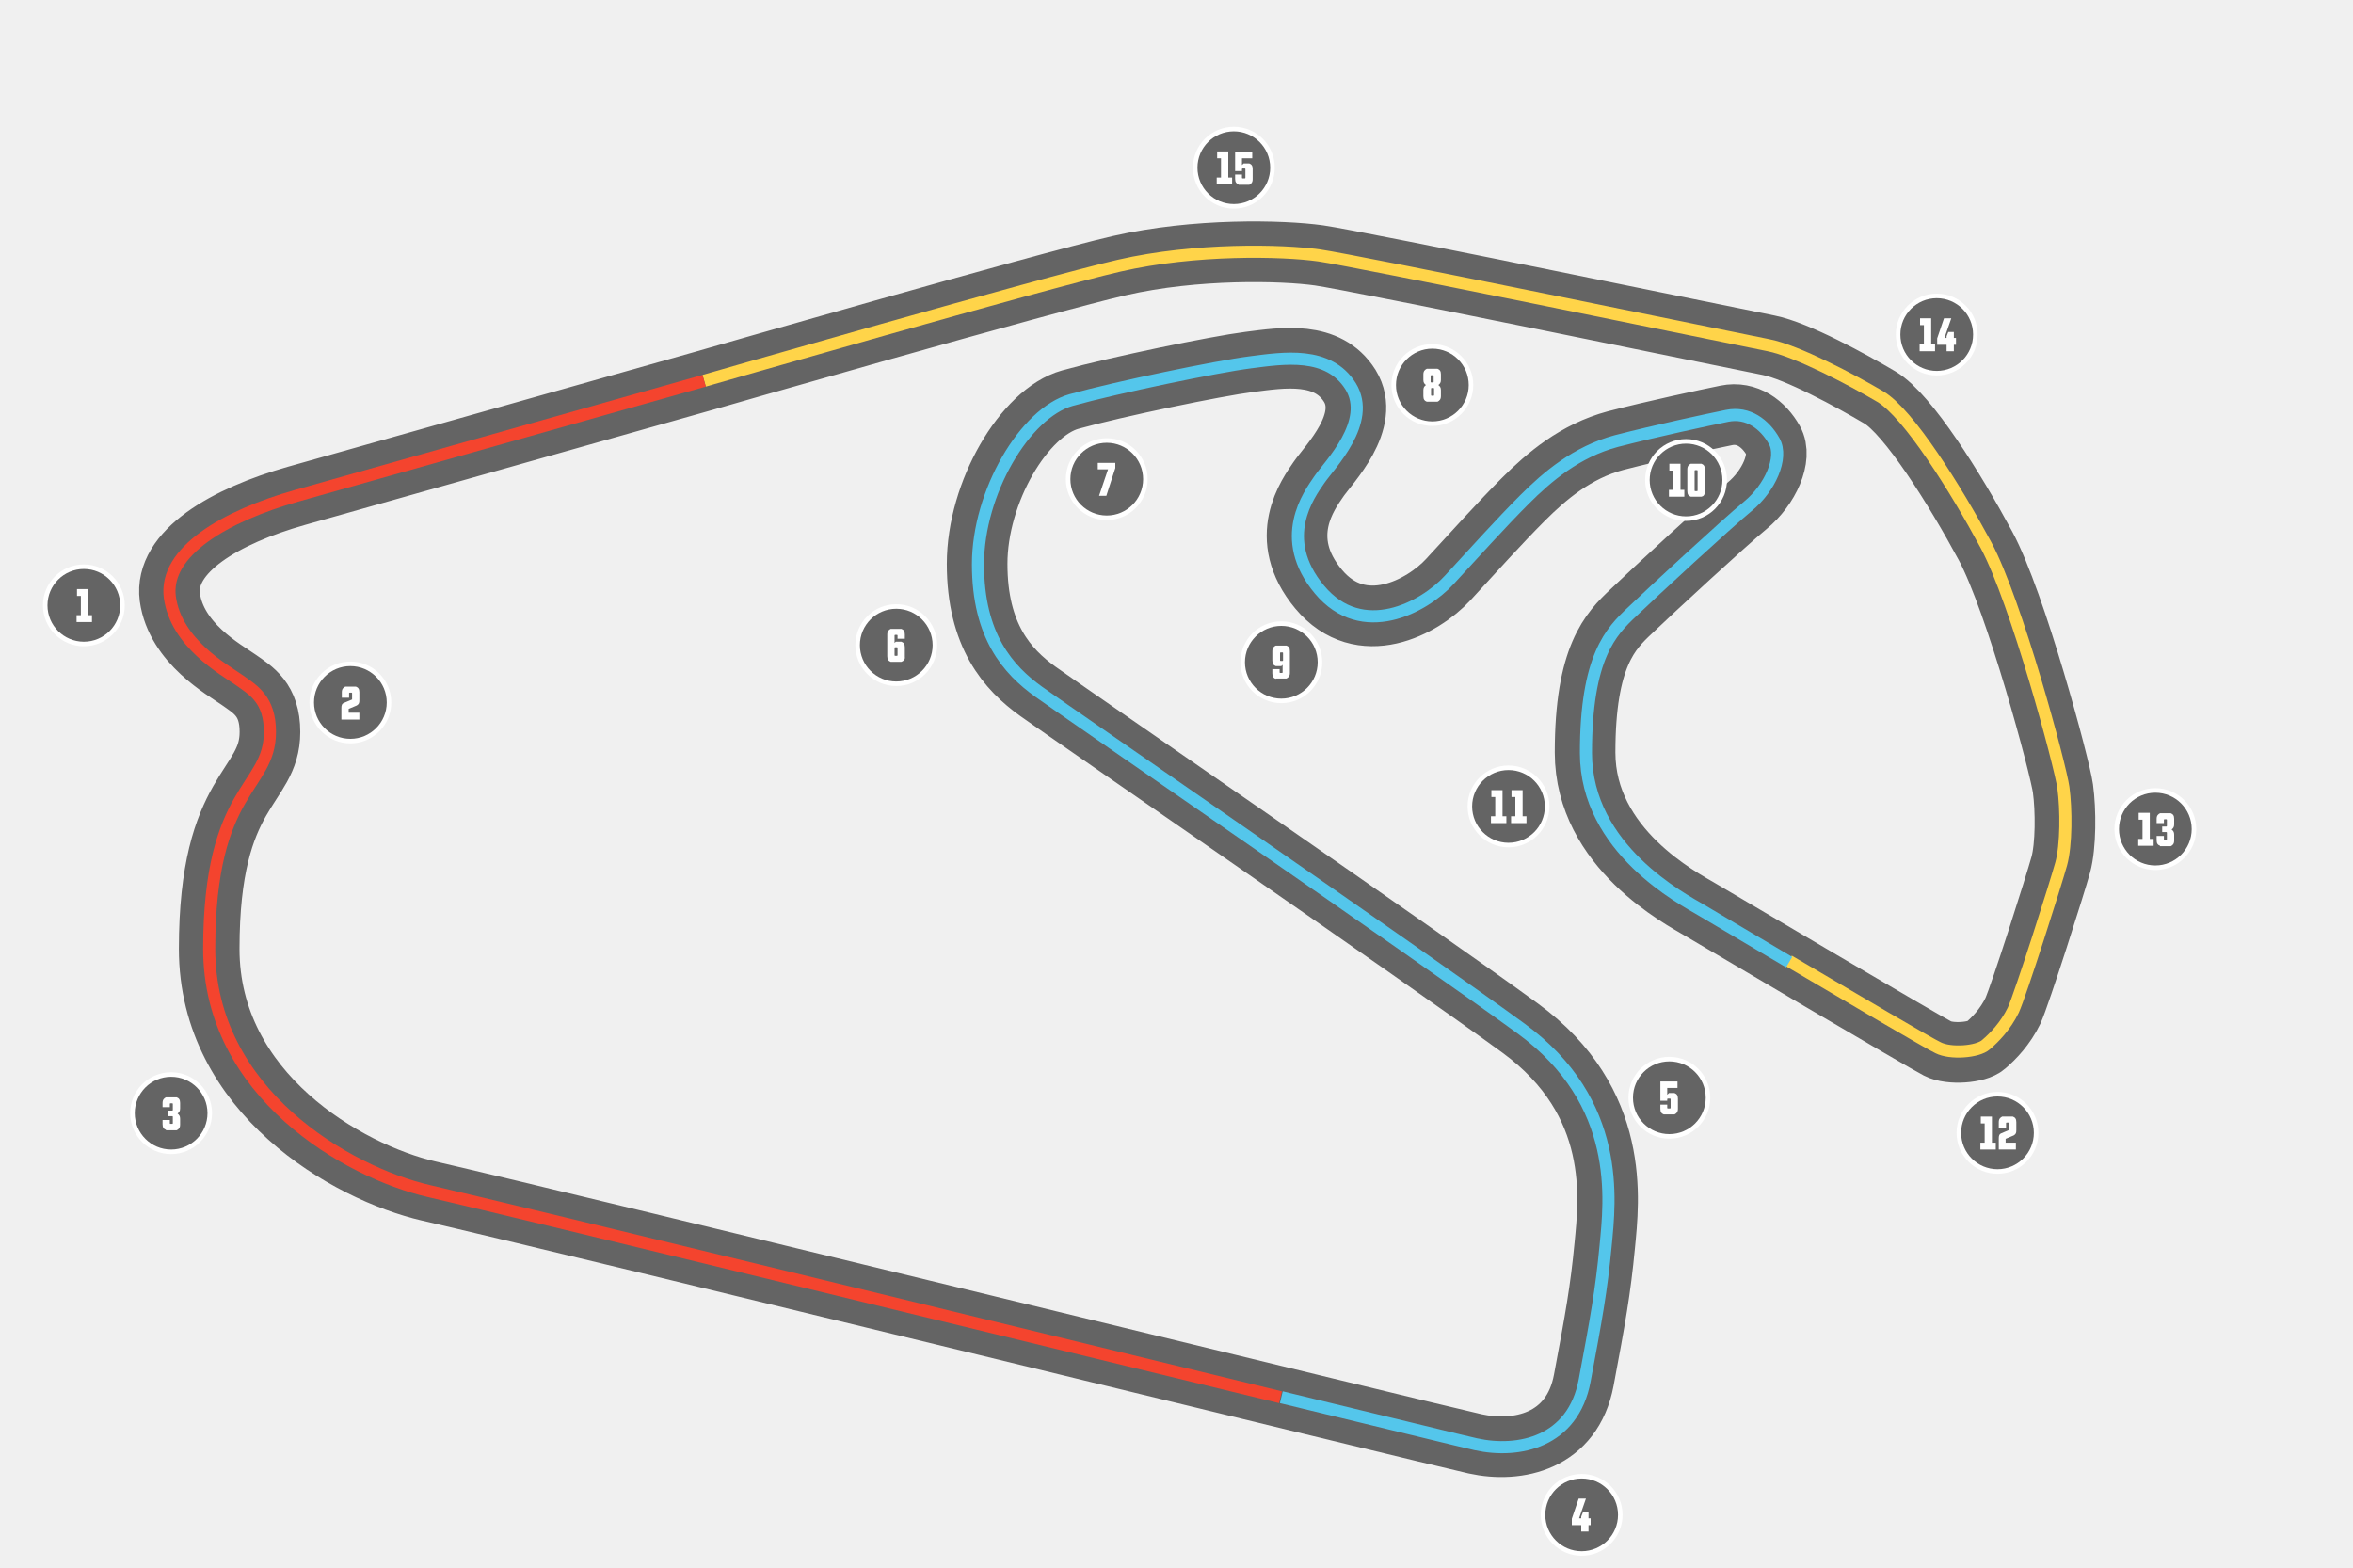
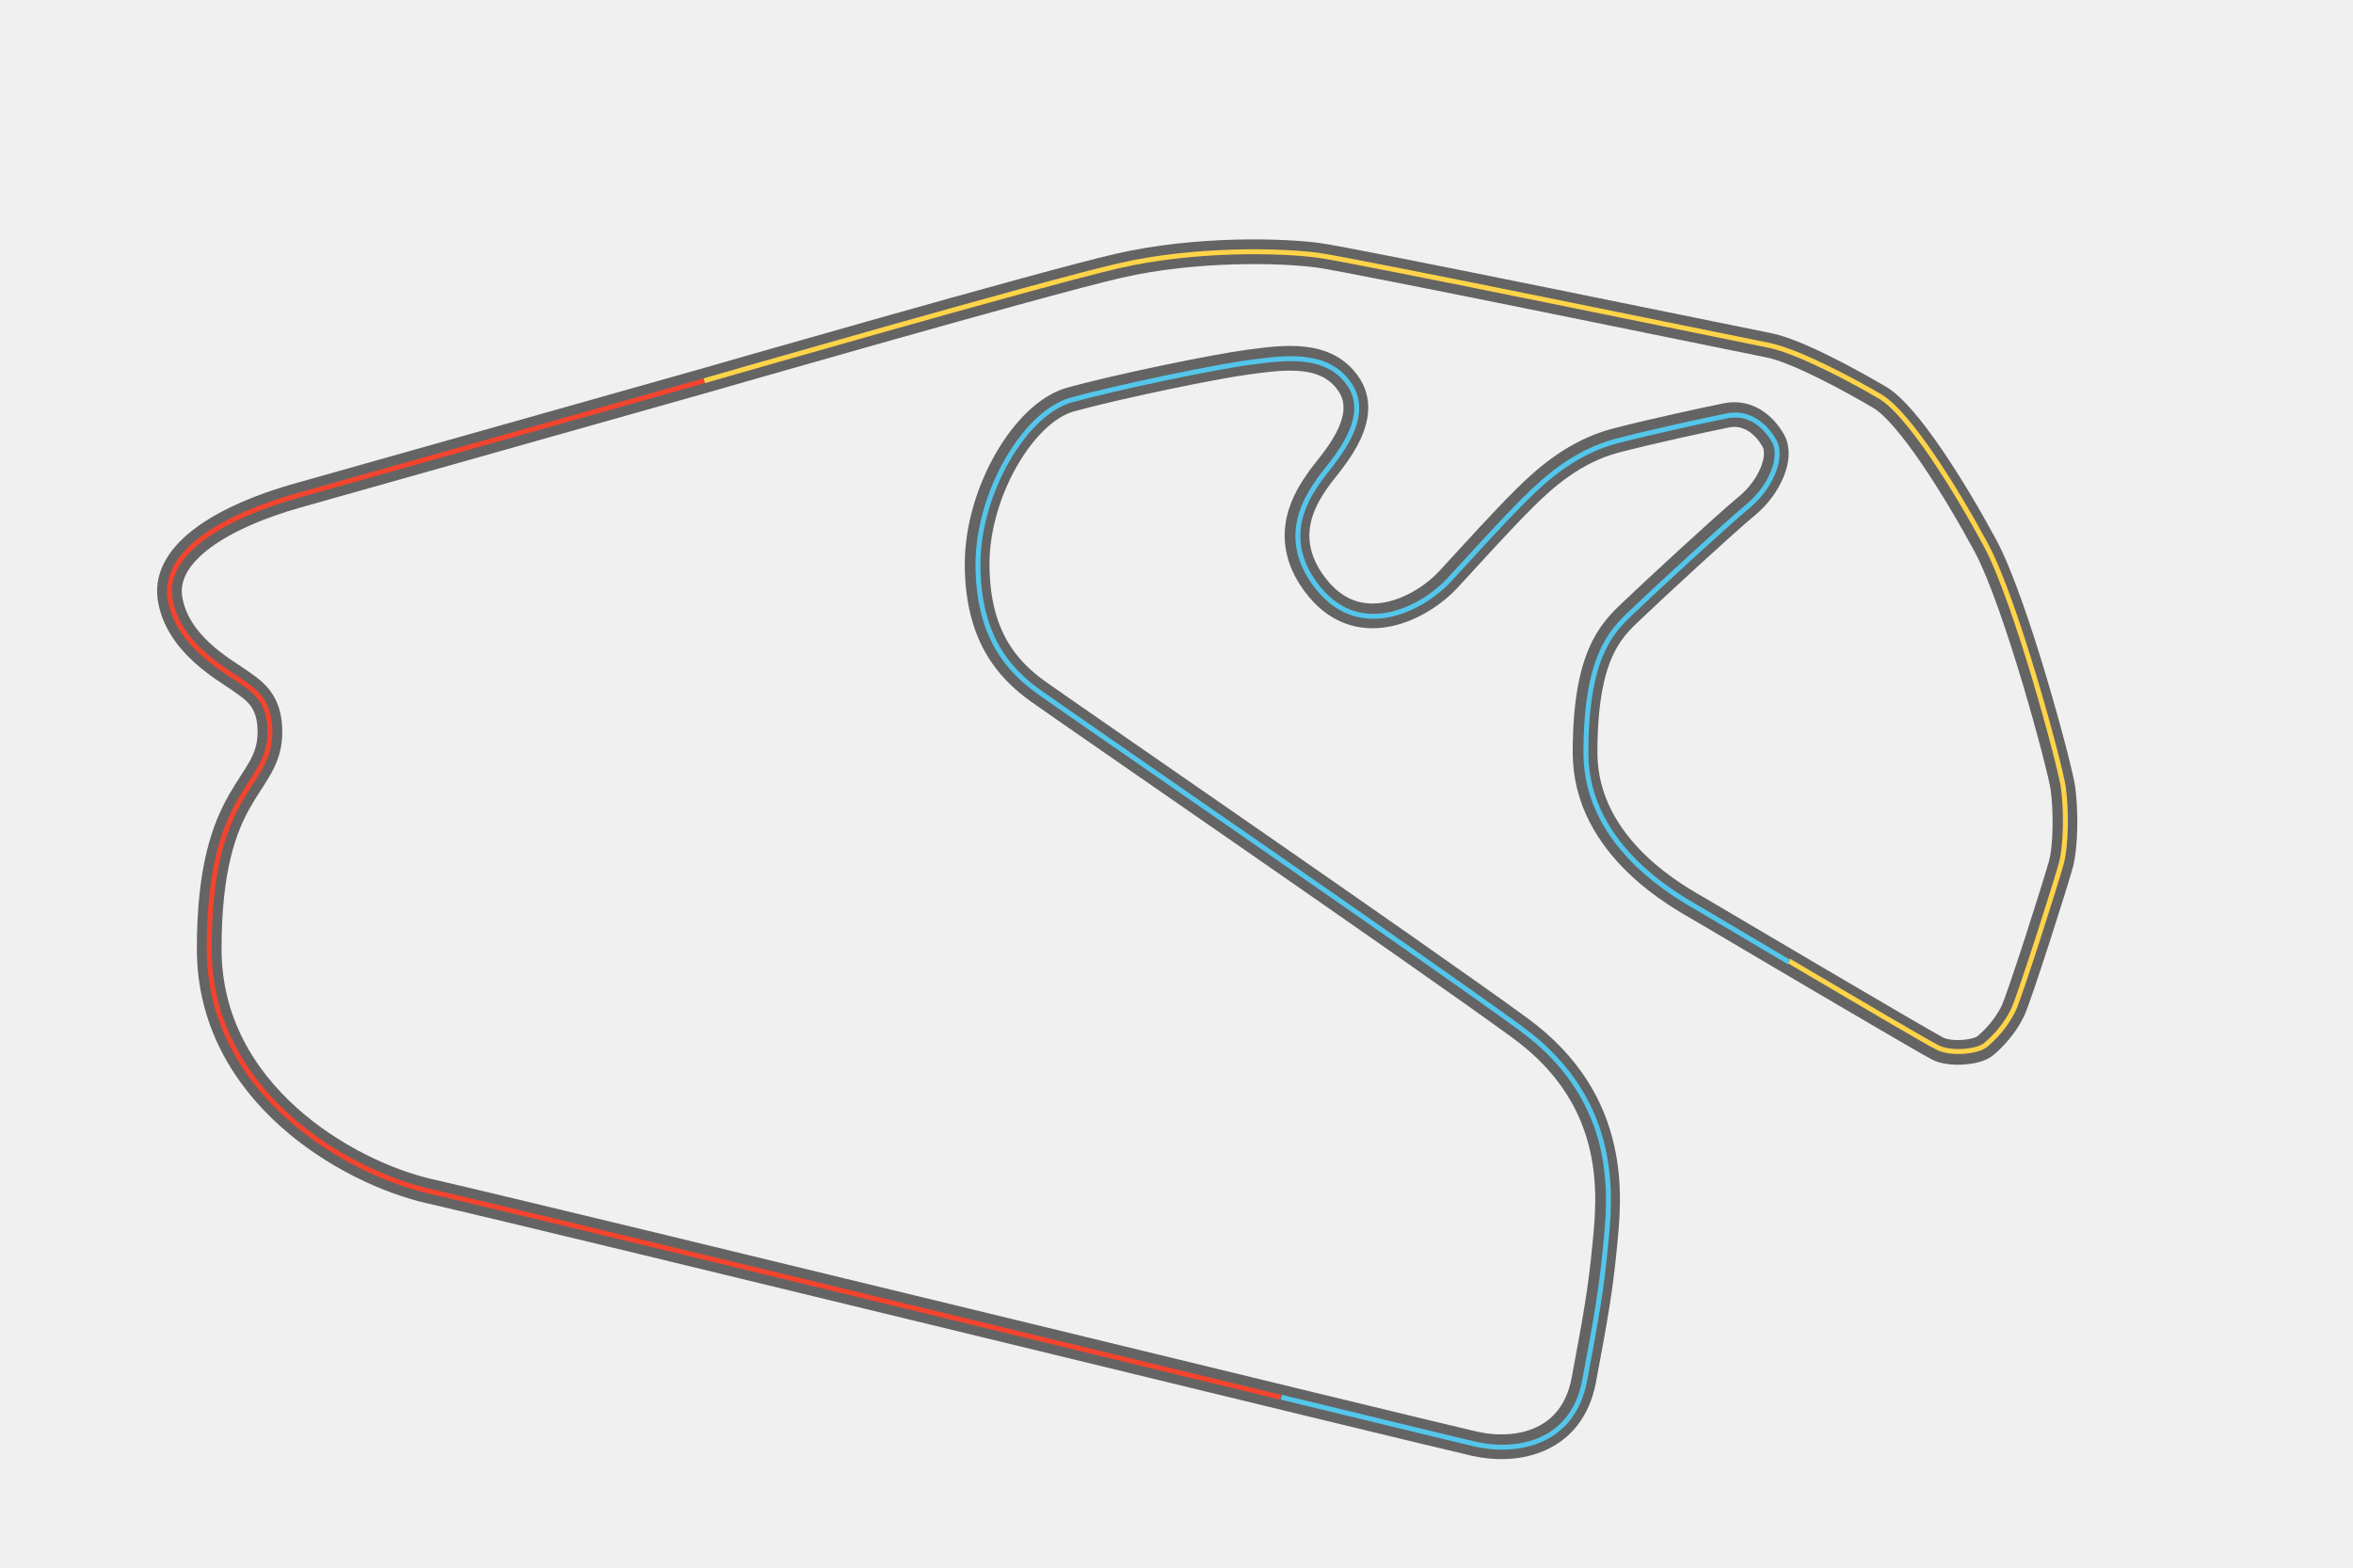
<svg xmlns="http://www.w3.org/2000/svg" version="1.1" x="0px" y="0px" viewBox="0.0 0.0 550.0 366.5" style="enable-background:new 0 0 550 443.7;" xml:space="preserve">
  <style type="text/css">
- 	.st0{fill:none;stroke:#646464;stroke-width:14.173;stroke-miterlimit:10;}
- 	.st1{fill:none;stroke:#FFD449;stroke-width:2.835;stroke-miterlimit:10;}
- 	.st2{fill:none;stroke:#54C6EB;stroke-width:2.835;stroke-miterlimit:10;}
- 	.st3{fill:none;stroke:#F4442E;stroke-width:2.835;stroke-miterlimit:10;}
- 	.st4{fill:none;stroke:#FFFFFF;stroke-width:2.126;}
+ 	.st0{fill:none;stroke:#646464;stroke-width:5.775;stroke-miterlimit:10;}
+ 	.st1{fill:none;stroke:#FFD449;stroke-width:1.155;stroke-miterlimit:10;}
+ 	.st2{fill:none;stroke:#54C6EB;stroke-width:1.155;stroke-miterlimit:10;}
+ 	.st3{fill:none;stroke:#F4442E;stroke-width:1.155;stroke-miterlimit:10;}
+ 	.st4{fill:none;stroke:#FFFFFF;stroke-width:0.866;}
	.st5{fill:#646464;}
	.st6{fill:#FFFFFF;}
	.st7{fill:#09BC8A;}
- 	.st8{fill:none;stroke:#646464;stroke-width:2.835;stroke-miterlimit:10;}
- 	.st9{fill:none;stroke:#09BC8A;stroke-width:2.21;stroke-miterlimit:10;}
- 	.st10{fill:none;stroke:#09BC8A;stroke-width:1.984;stroke-miterlimit:10;}
+ 	.st8{fill:none;stroke:#646464;stroke-width:1.155;stroke-miterlimit:10;}
+ 	.st9{fill:none;stroke:#09BC8A;stroke-width:0.900;stroke-miterlimit:10;}
+ 	.st10{fill:none;stroke:#09BC8A;stroke-width:0.809;stroke-miterlimit:10;}
	.st11{fill:#FF3380;}
- 	.st12{fill:none;stroke:#FF3380;stroke-width:1.984;stroke-miterlimit:10;}
- 	.st13{fill:none;stroke:#646464;stroke-width:0.709;stroke-miterlimit:10;}
- 	.st14{fill:none;stroke:#F4442E;stroke-width:5.669;stroke-miterlimit:10;}
- 	.st15{fill:none;stroke:#54C6EB;stroke-width:5.669;stroke-miterlimit:10;}
- 	.st16{fill:none;stroke:#FFD449;stroke-width:5.669;stroke-miterlimit:10;}
- 	.st17{fill:none;stroke:#09BC8A;stroke-width:2.835;stroke-miterlimit:10;}
+ 	.st12{fill:none;stroke:#FF3380;stroke-width:0.809;stroke-miterlimit:10;}
+ 	.st13{fill:none;stroke:#646464;stroke-width:0.289;stroke-miterlimit:10;}
+ 	.st14{fill:none;stroke:#F4442E;stroke-width:2.310;stroke-miterlimit:10;}
+ 	.st15{fill:none;stroke:#54C6EB;stroke-width:2.310;stroke-miterlimit:10;}
+ 	.st16{fill:none;stroke:#FFD449;stroke-width:2.310;stroke-miterlimit:10;}
+ 	.st17{fill:none;stroke:#09BC8A;stroke-width:1.155;stroke-miterlimit:10;}
	.st18{clip-path:url(#SVGID_00000167395908987059232970000000229543804225665710_);}
	.st19{fill:#F4442E;}
	.st20{fill:#54C6EB;}
	.st21{fill:#FFD449;}
</style>
  <g id="コース">
    <path class="st0" d="M164.6,89c-20.8,5.9-78.7,22.2-95.3,26.9s-31,13-29.6,23.7c1.5,10.8,12.7,16.9,16.1,19.3   c3.4,2.4,7.3,4.6,7.3,12.2c0,13.4-14.2,12.8-14.2,50.7c0,33.7,32.3,52.2,51.3,56.6c31.8,7.3,234.6,56.9,244.6,59.1   c10,2.2,22.7-0.5,25.4-14.9c2.7-14.4,3.9-21,4.9-31.5c1-10.5,3.9-33.5-19.8-50.8s-105.6-73.6-112.7-78.7   c-7.1-5.1-14.2-13-14.2-29.8s11-35.4,21.8-38.4s34-7.8,41.8-8.8s18.3-2.7,23.5,5.6c5.1,8.3-4.9,18.3-7.3,21.8s-10,13.7,0,25.7   s24.4,4.2,30.3-2.2s12.2-13.4,17.6-18.8s12.2-11.2,21.5-13.7c9.3-2.4,21-4.9,25.9-5.9c4.9-1,8.8,2,11,5.9s-1,11-6.1,15.2   c-5.1,4.2-22.2,20-27.1,24.7c-4.9,4.6-10.8,10.5-10.8,33s22.7,34.2,26.9,36.7s52.5,31,55.5,32.5c2.9,1.5,9.3,1,11.2-0.7   c2-1.7,4.6-4.4,6.4-8.1c1.7-3.7,10-29.8,11.2-34.2s1.2-12.7,0.5-17.8c-0.7-5.1-11-43.5-18.1-56.7s-18.1-30.8-24.7-34.7   S420,82,413.4,80.7s-96.5-19.8-105.1-21c-8.6-1.2-28.8-1.7-46.7,2.4S164.6,89,164.6,89z" />
  </g>
  <g id="セクター">
    <path class="st1" d="M418.1,224.6c15.1,8.9,33.1,19.5,34.9,20.3c2.9,1.5,9.3,1,11.2-0.7c2-1.7,4.6-4.4,6.4-8.1   c1.7-3.7,10-29.8,11.2-34.2s1.2-12.7,0.5-17.8c-0.7-5.1-11-43.5-18.1-56.7s-18.1-30.8-24.7-34.7S420,82,413.4,80.7   s-96.5-19.8-105.1-21c-8.6-1.2-28.8-1.7-46.7,2.4s-97,26.9-97,26.9" />
    <path class="st2" d="M299.5,326.6c24.9,6,42.7,10.4,45.5,11c10,2.2,22.7-0.5,25.4-14.9c2.7-14.4,3.9-21,4.9-31.5   c1-10.5,3.9-33.5-19.8-50.8s-105.6-73.6-112.7-78.7c-7.1-5.1-14.2-13-14.2-29.8s11-35.4,21.8-38.4s34-7.8,41.8-8.8   s18.3-2.7,23.5,5.6c5.1,8.3-4.9,18.3-7.3,21.8s-10,13.7,0,25.7s24.4,4.2,30.3-2.2s12.2-13.4,17.6-18.8s12.2-11.2,21.5-13.7   c9.3-2.4,21-4.9,25.9-5.9c4.9-1,8.8,2,11,5.9s-1,11-6.1,15.2c-5.1,4.2-22.2,20-27.1,24.7c-4.9,4.6-10.8,10.5-10.8,33   s22.7,34.2,26.9,36.7c1.7,1,10.5,6.2,20.6,12.2" />
    <path class="st3" d="M164.6,89c-20.8,5.9-78.7,22.2-95.3,26.9s-31,13-29.6,23.7c1.5,10.8,12.7,16.9,16.1,19.3   c3.4,2.4,7.3,4.6,7.3,12.2c0,13.4-14.2,12.8-14.2,50.7c0,33.7,32.3,52.2,51.3,56.6c22.9,5.3,134.7,32.6,199.1,48.2" />
  </g>
  <g id="コーナー番号">
    <g>
      <g>
-         <circle class="st4" cx="19.6" cy="141.5" r="8.5" />
-         <circle class="st5" cx="19.6" cy="141.5" r="8.5" />
-       </g>
+ 			
+ 			
+ 		</g>
      <g>
-         <path class="st6" d="M17.9,145.4v-1.6h1v-4.5H18v-1.6h2.6v6.1h0.9v1.6H17.9z" />
-       </g>
+ 			
+ 		</g>
    </g>
    <g>
      <g>
-         <circle class="st4" cx="81.9" cy="164.2" r="8.5" />
-         <circle class="st5" cx="81.9" cy="164.2" r="8.5" />
-       </g>
+ 			
+ 			
+ 		</g>
      <g>
-         <path class="st6" d="M79.8,168.1v-2.6c0-0.6,0.1-1,0.6-1.2l1.9-0.8V162l-0.1-0.1h-0.5l-0.1,0.1v1.1h-1.7v-1.3     c0-0.8,0.4-1.1,0.8-1.3h2.5c0.5,0.2,0.8,0.5,0.8,1.3v1.9c0,0.6-0.1,0.9-0.6,1.2l-1.9,0.8v0.9H84v1.6H79.8z" />
-       </g>
+ 			
+ 		</g>
    </g>
    <g>
      <g>
-         <circle class="st4" cx="40" cy="260.2" r="8.5" />
-         <circle class="st5" cx="40" cy="260.2" r="8.5" />
-       </g>
+ 			
+ 			
+ 		</g>
      <g>
-         <path class="st6" d="M38.8,264.1c-0.5-0.2-0.8-0.5-0.8-1.3v-1h1.7v0.8l0.1,0.1h0.5l0.1-0.1V261l-0.1-0.1h-1v-1.3h1l0.1-0.1v-1.5     l-0.1-0.1h-0.5l-0.1,0.1v0.8h-1.7v-1c0-0.8,0.4-1.1,0.8-1.3h2.5c0.5,0.2,0.8,0.5,0.8,1.3v1.3c0,0.6-0.2,0.9-0.6,1.2     c0.4,0.3,0.6,0.6,0.6,1.2v1.4c0,0.8-0.4,1.1-0.8,1.3H38.8z" />
-       </g>
+ 			
+ 		</g>
    </g>
    <g>
      <g>
-         <circle class="st4" cx="369.7" cy="354.1" r="8.5" />
-         <circle class="st5" cx="369.7" cy="354.1" r="8.5" />
-       </g>
+ 			
+ 			
+ 		</g>
      <g>
-         <path class="st6" d="M371.3,356.5v1.5h-1.7v-1.5h-2.2V355l1.6-4.7h1.7l-1.6,4.6h0.5v-0.4l0.4-1h1.3v1.4h0.5v1.6H371.3z" />
-       </g>
+ 			
+ 		</g>
    </g>
    <g>
      <g>
-         <circle class="st4" cx="390.2" cy="256.6" r="8.5" />
-         <circle class="st5" cx="390.2" cy="256.6" r="8.5" />
-       </g>
+ 			
+ 			
+ 		</g>
      <g>
-         <path class="st6" d="M388.9,260.5c-0.5-0.2-0.8-0.5-0.8-1.3v-1h1.6v0.8l0.1,0.1h0.6l0.1-0.1v-2.1l-0.1-0.1h-0.6l-0.1,0.1v0.4     h-1.6v-4.5h4v1.5h-2.4v1.6l0.4-0.4h1.3c0.5,0.2,0.8,0.5,0.8,1.3v2.4c0,0.8-0.4,1.1-0.8,1.3H388.9z" />
-       </g>
+ 			
+ 		</g>
    </g>
    <g>
      <g>
-         <circle class="st4" cx="209.5" cy="150.8" r="8.5" />
-         <circle class="st5" cx="209.5" cy="150.8" r="8.5" />
-       </g>
+ 			
+ 			
+ 		</g>
      <g>
-         <path class="st6" d="M210.7,154.7h-2.5c-0.5-0.2-0.8-0.5-0.8-1.3v-5.1c0-0.8,0.4-1.1,0.8-1.3h2.5c0.5,0.2,0.8,0.5,0.8,1.3v1h-1.7     v-0.8l-0.1-0.1h-0.5l-0.1,0.1v1.8l0.3-0.3h1.3c0.5,0.2,0.8,0.5,0.8,1.3v2.2C211.6,154.2,211.2,154.5,210.7,154.7z M209.7,153.3     l0.1-0.1v-1.8l-0.1-0.1h-0.5l-0.1,0.1v1.8l0.1,0.1H209.7z" />
-       </g>
+ 			
+ 		</g>
    </g>
    <g>
      <g>
-         <circle class="st4" cx="258.7" cy="112" r="8.5" />
-         <circle class="st5" cx="258.7" cy="112" r="8.5" />
-       </g>
+ 			
+ 			
+ 		</g>
      <g>
-         <path class="st6" d="M256.9,115.9l2.1-6.2h-2.4v-1.5h4.1v1.2l-2.1,6.5H256.9z" />
-       </g>
+ 			
+ 		</g>
    </g>
    <g>
      <g>
-         <circle class="st4" cx="334.8" cy="90" r="8.5" />
-         <circle class="st5" cx="334.8" cy="90" r="8.5" />
-       </g>
+ 			
+ 			
+ 		</g>
      <g>
-         <path class="st6" d="M333.5,93.9c-0.5-0.2-0.8-0.5-0.8-1.3v-1.4c0-0.6,0.2-0.9,0.6-1.2c-0.4-0.3-0.6-0.6-0.6-1.2v-1.3     c0-0.8,0.4-1.1,0.8-1.3h2.5c0.5,0.2,0.8,0.5,0.8,1.3v1.3c0,0.6-0.2,0.9-0.6,1.2c0.4,0.3,0.6,0.6,0.6,1.2v1.4     c0,0.8-0.4,1.1-0.8,1.3H333.5z M334.4,89.3l0.1,0.1h0.5l0.1-0.1v-1.5l-0.1-0.1h-0.5l-0.1,0.1V89.3z M335.2,92.4v-1.6l-0.1-0.1     h-0.5l-0.1,0.1v1.6l0.1,0.1h0.5L335.2,92.4z" />
-       </g>
+ 			
+ 		</g>
    </g>
    <g>
      <g>
-         <circle class="st4" cx="299.5" cy="154.8" r="8.5" />
-         <circle class="st5" cx="299.5" cy="154.8" r="8.5" />
-       </g>
+ 			
+ 			
+ 		</g>
      <g>
-         <path class="st6" d="M298.2,158.7c-0.5-0.2-0.8-0.5-0.8-1.3v-1h1.7v0.8l0.1,0.1h0.5l0.1-0.1v-1.8l-0.3,0.3h-1.3     c-0.5-0.2-0.8-0.5-0.8-1.3v-2.2c0-0.8,0.4-1.1,0.8-1.3h2.5c0.5,0.2,0.8,0.5,0.8,1.3v5.1c0,0.8-0.4,1.1-0.8,1.3H298.2z      M299.9,154.4v-1.8l-0.1-0.1h-0.5l-0.1,0.1v1.8l0.1,0.1h0.5L299.9,154.4z" />
-       </g>
+ 			
+ 		</g>
    </g>
    <g>
      <g>
-         <circle class="st4" cx="466.9" cy="264.8" r="8.5" />
-         <circle class="st5" cx="466.9" cy="264.8" r="8.5" />
-       </g>
+ 			
+ 			
+ 		</g>
      <g>
-         <path class="st6" d="M462.9,268.7v-1.6h1v-4.5H463V261h2.6v6.1h0.9v1.6H462.9z" />
-         <path class="st6" d="M467.2,268.7v-2.6c0-0.6,0.1-1,0.6-1.2l1.9-0.8v-1.6l-0.1-0.1H469l-0.1,0.1v1.1h-1.7v-1.3     c0-0.8,0.4-1.1,0.8-1.3h2.5c0.5,0.2,0.8,0.5,0.8,1.3v1.9c0,0.6-0.1,0.9-0.6,1.2l-1.9,0.8v0.9h2.4v1.6H467.2z" />
-       </g>
+ 			
+ 			
+ 		</g>
    </g>
    <g>
      <g>
-         <circle class="st4" cx="503.8" cy="193.8" r="8.5" />
-         <circle class="st5" cx="503.8" cy="193.8" r="8.5" />
-       </g>
+ 			
+ 			
+ 		</g>
      <g>
-         <path class="st6" d="M499.8,197.7v-1.6h1v-4.5h-0.9V190h2.6v6.1h0.9v1.6H499.8z" />
-         <path class="st6" d="M504.9,197.7c-0.5-0.2-0.8-0.5-0.8-1.3v-1h1.7v0.8l0.1,0.1h0.5l0.1-0.1v-1.6l-0.1-0.1h-1v-1.3h1l0.1-0.1     v-1.5l-0.1-0.1h-0.5l-0.1,0.1v0.8h-1.7v-1c0-0.8,0.4-1.1,0.8-1.3h2.5c0.5,0.2,0.8,0.5,0.8,1.3v1.3c0,0.6-0.2,0.9-0.6,1.2     c0.4,0.3,0.6,0.6,0.6,1.2v1.4c0,0.8-0.4,1.1-0.8,1.3H504.9z" />
-       </g>
+ 			
+ 			
+ 		</g>
    </g>
    <g>
      <g>
-         <circle class="st4" cx="452.7" cy="78.2" r="8.5" />
-         <circle class="st5" cx="452.7" cy="78.2" r="8.5" />
-       </g>
+ 			
+ 			
+ 		</g>
      <g>
-         <path class="st6" d="M448.7,82.1v-1.6h1V76h-0.9v-1.6h2.6v6.1h0.9v1.6H448.7z" />
-         <path class="st6" d="M456.7,80.6v1.5H455v-1.5h-2.2v-1.5l1.6-4.7h1.7l-1.6,4.6h0.5v-0.4l0.4-1h1.3V79h0.5v1.6H456.7z" />
-       </g>
+ 			
+ 			
+ 		</g>
    </g>
    <g>
      <g>
-         <circle class="st4" cx="288.4" cy="39.2" r="8.5" />
-         <circle class="st5" cx="288.4" cy="39.2" r="8.5" />
-       </g>
+ 			
+ 			
+ 		</g>
      <g>
-         <path class="st6" d="M284.4,43.1v-1.6h1V37h-0.9v-1.6h2.6v6.1h0.9v1.6H284.4z" />
-         <path class="st6" d="M289.5,43.1c-0.5-0.2-0.8-0.5-0.8-1.3v-1h1.6v0.8l0.1,0.1h0.6l0.1-0.1v-2.1l-0.1-0.1h-0.6l-0.1,0.1V40h-1.6     v-4.5h4v1.5h-2.4v1.6l0.4-0.4h1.3c0.5,0.2,0.8,0.5,0.8,1.3v2.4c0,0.8-0.4,1.1-0.8,1.3H289.5z" />
-       </g>
+ 			
+ 			
+ 		</g>
    </g>
    <g>
      <g>
-         <circle class="st4" cx="394.1" cy="112.2" r="8.5" />
-         <circle class="st5" cx="394.1" cy="112.2" r="8.5" />
-       </g>
+ 			
+ 			
+ 		</g>
      <g>
-         <path class="st6" d="M390.1,116.1v-1.6h1v-4.5h-0.9v-1.6h2.6v6.1h0.9v1.6H390.1z" />
-         <path class="st6" d="M397.7,116.1h-2.5c-0.5-0.2-0.8-0.5-0.8-1.3v-5.1c0-0.8,0.4-1.1,0.8-1.3h2.5c0.5,0.2,0.8,0.5,0.8,1.3v5.1     C398.5,115.7,398.2,116,397.7,116.1z M396.8,110l-0.1-0.1h-0.5l-0.1,0.1v4.7l0.1,0.1h0.5l0.1-0.1V110z" />
-       </g>
+ 			
+ 			
+ 		</g>
    </g>
    <g>
      <g>
-         <circle class="st4" cx="352.6" cy="188.5" r="8.5" />
-         <circle class="st5" cx="352.6" cy="188.5" r="8.5" />
-       </g>
+ 			
+ 			
+ 		</g>
      <g>
-         <path class="st6" d="M348.5,192.4v-1.6h1v-4.5h-0.9v-1.6h2.6v6.1h0.9v1.6H348.5z" />
-         <path class="st6" d="M353.2,192.4v-1.6h1v-4.5h-0.9v-1.6h2.6v6.1h0.9v1.6H353.2z" />
-       </g>
+ 			
+ 			
+ 		</g>
    </g>
  </g>
</svg>
